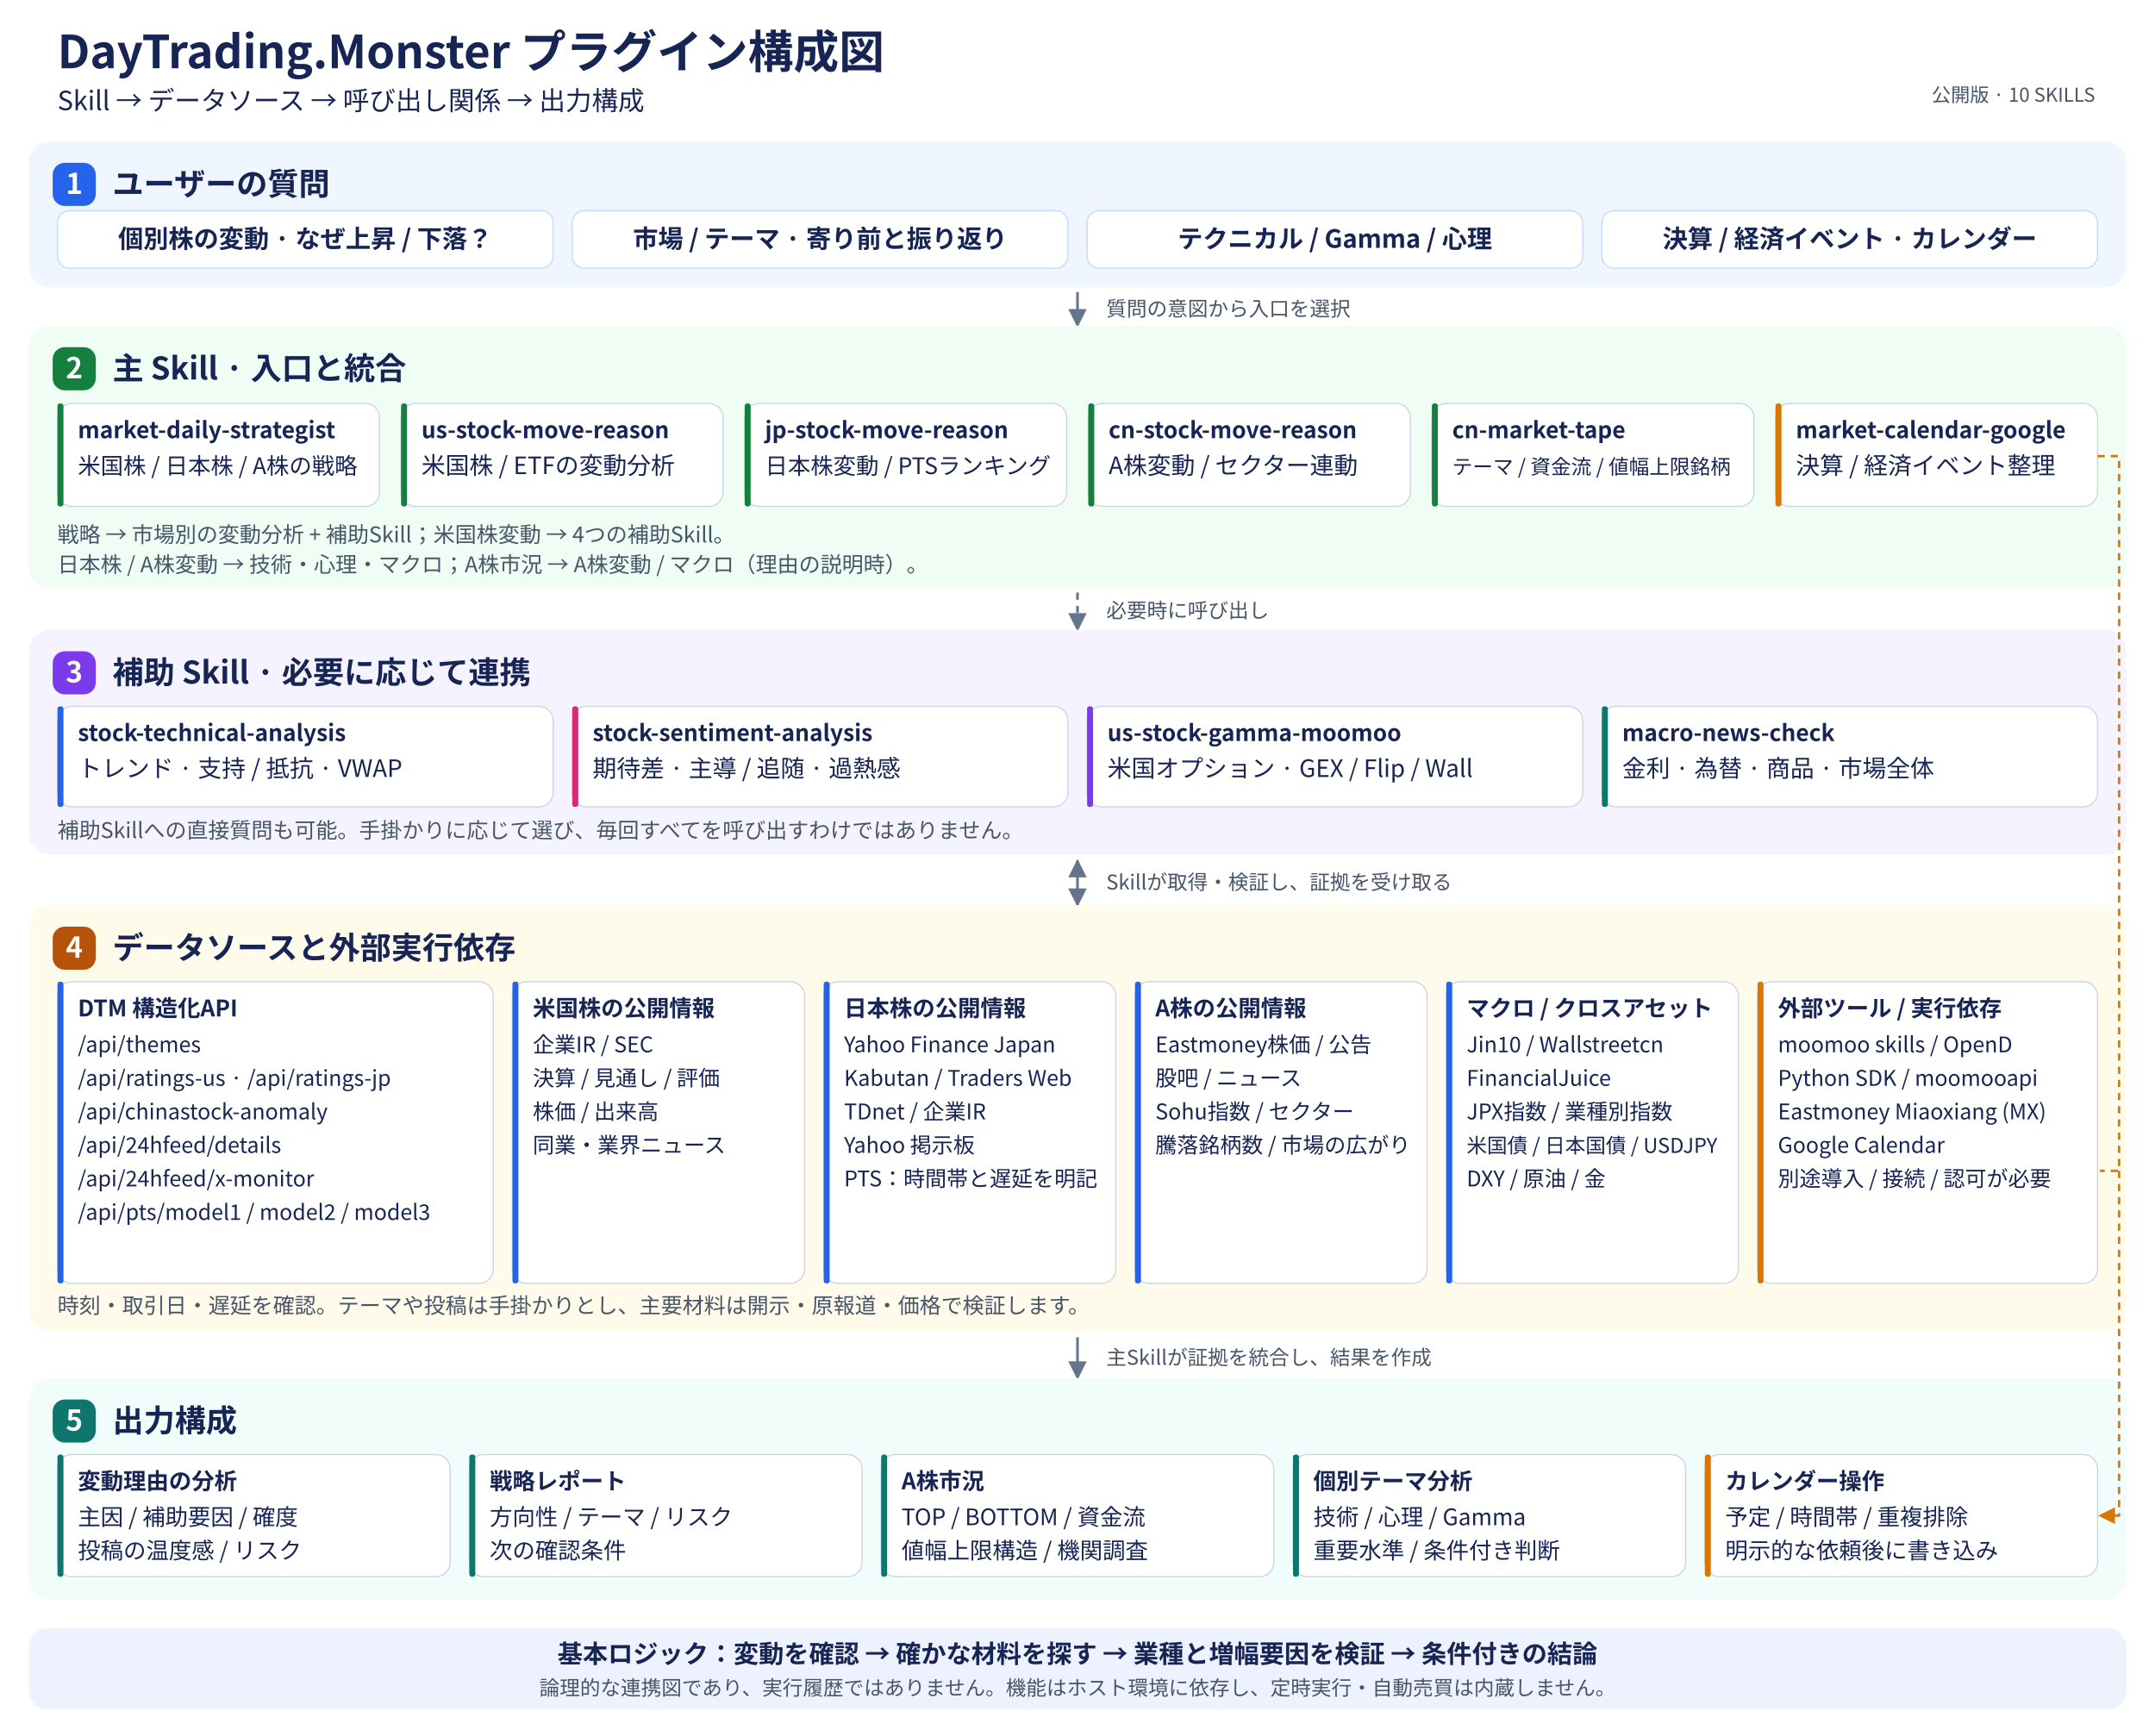
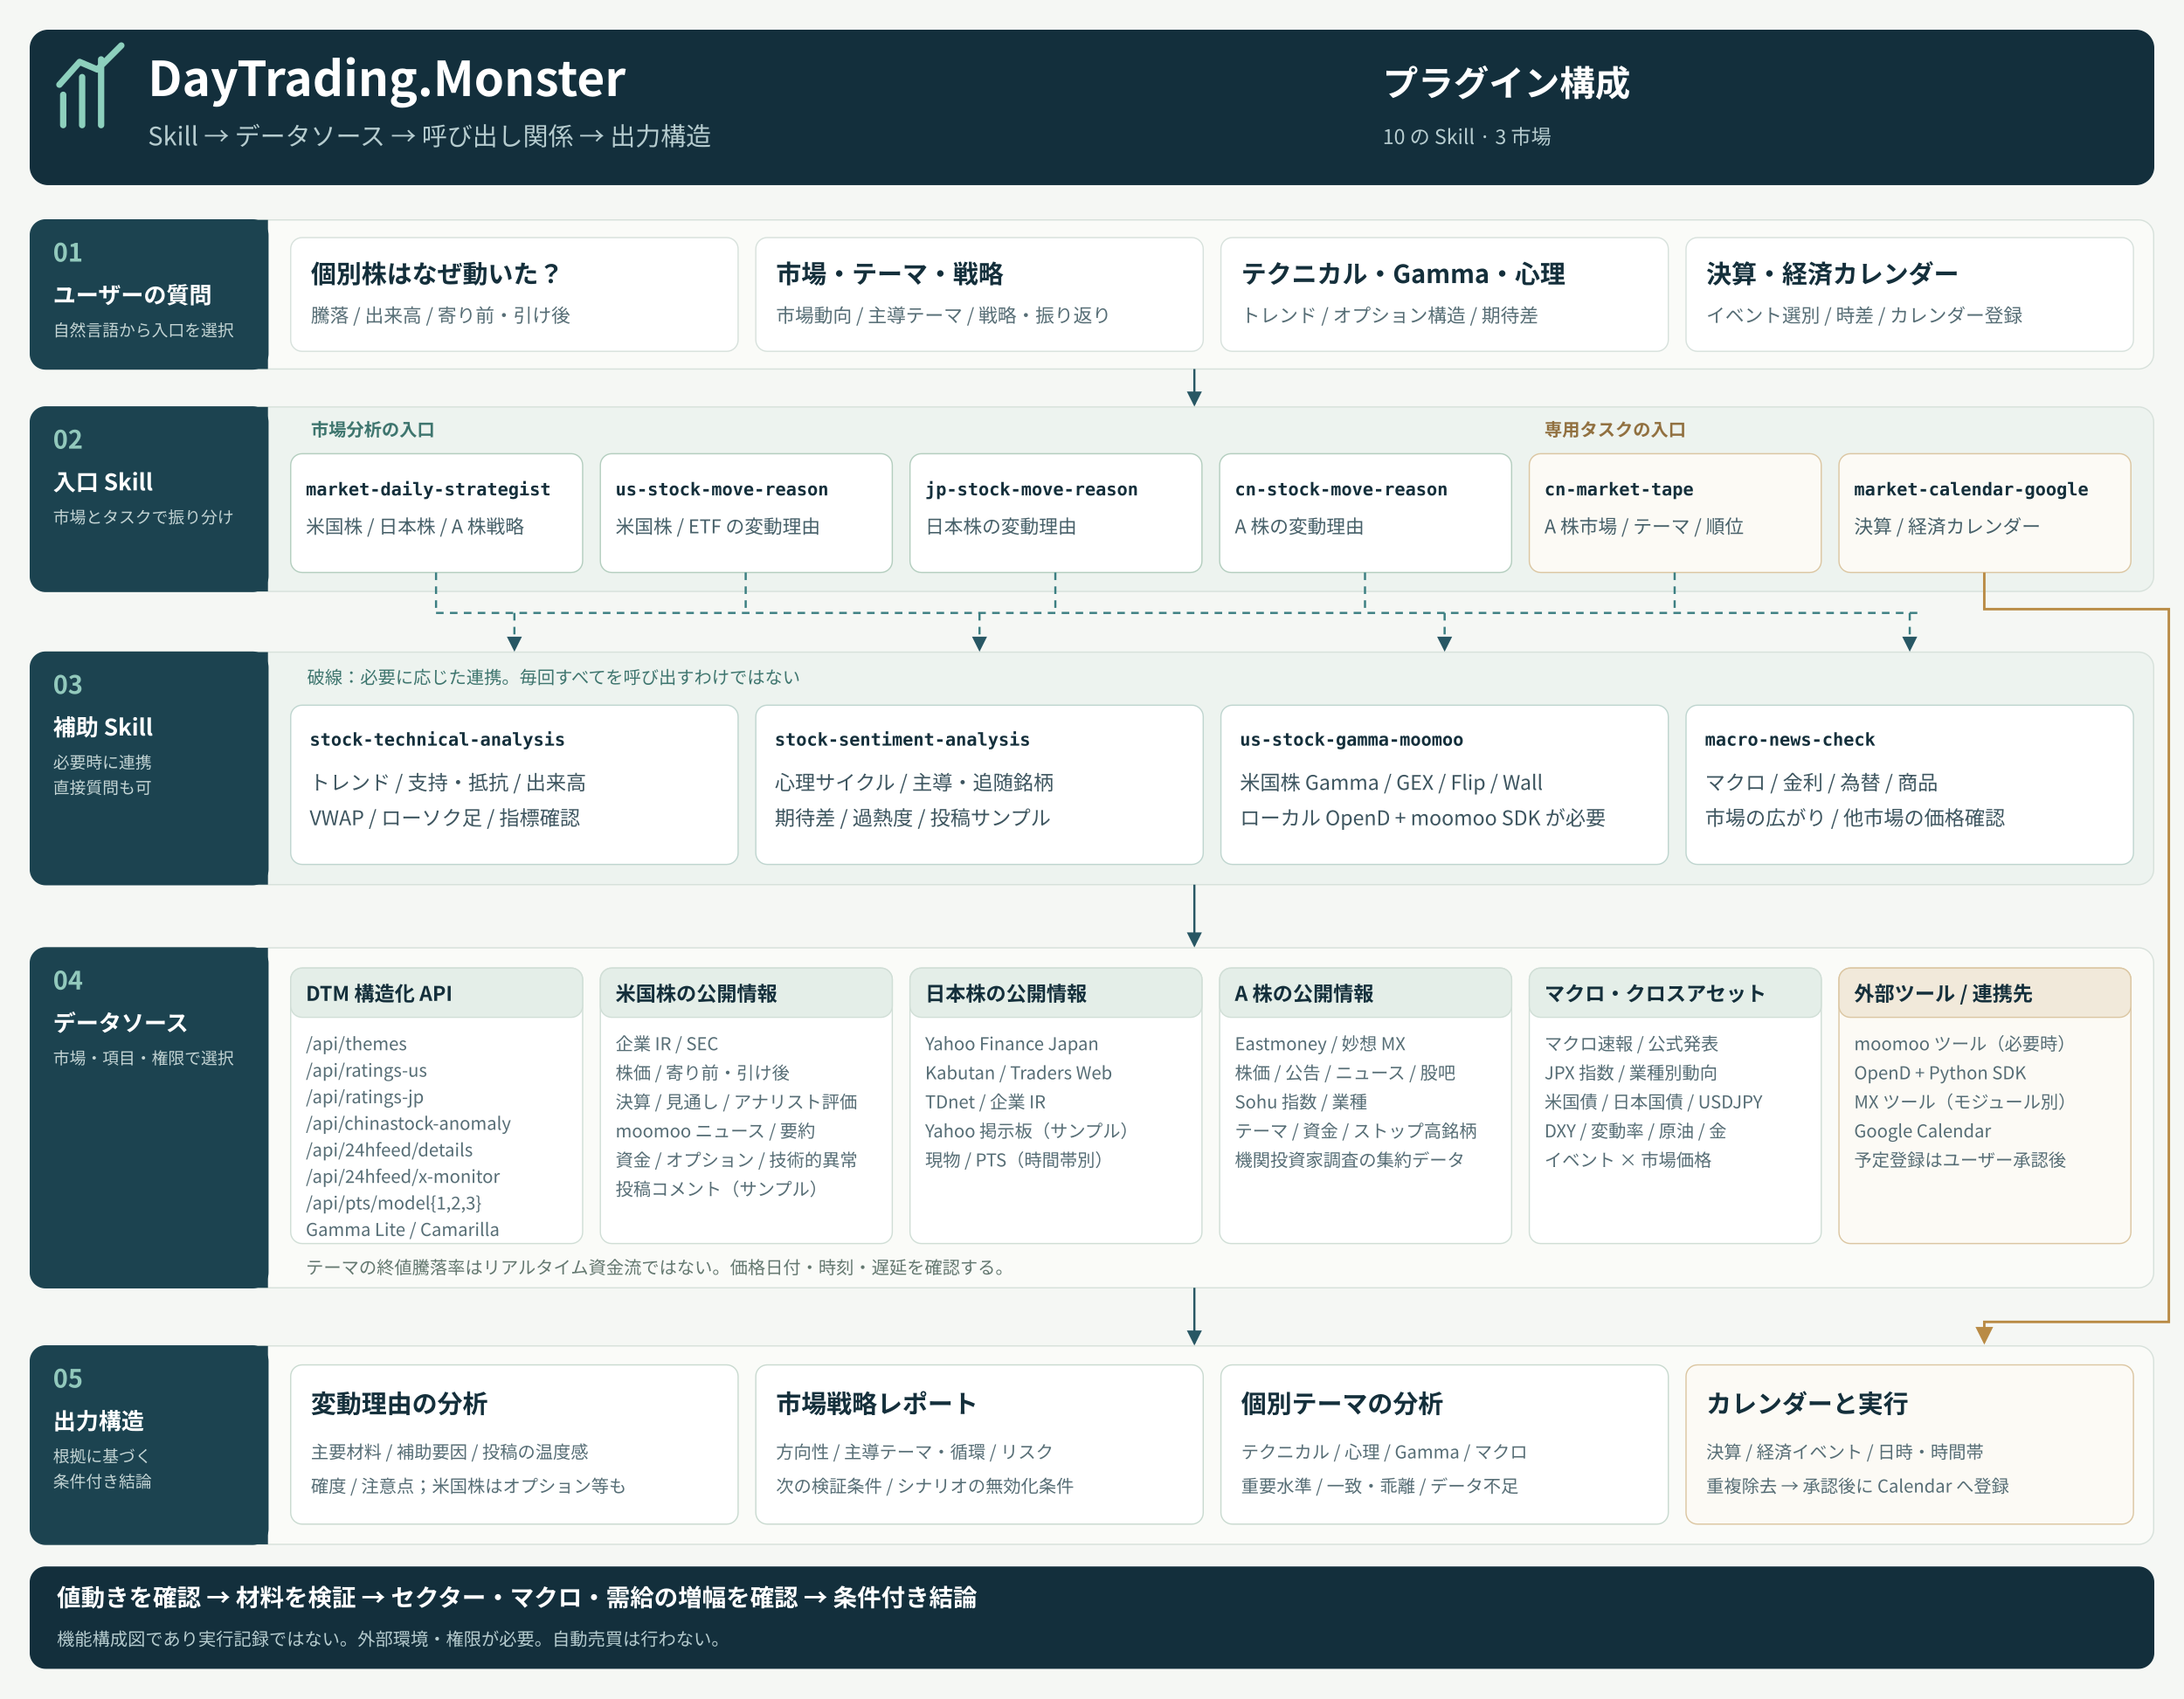
- <svg xmlns="http://www.w3.org/2000/svg" width="1800" height="1450" viewBox="0 0 1800 1450" role="img" aria-labelledby="title desc" xml:lang="ja">
+ <svg xmlns="http://www.w3.org/2000/svg" width="1728" height="1344" viewBox="0 0 1728 1344" role="img" aria-labelledby="title desc" xml:lang="ja">
  <defs>
-     <marker id="arrow" viewBox="0 0 10 10" refX="9" refY="5" markerWidth="7" markerHeight="7" orient="auto-start-reverse">
-       <path d="M0 0L10 5L0 10Z" fill="#64748b" />
+     <style>
+ text{font-family:"Noto Sans CJK JP","Noto Sans",Arial,sans-serif;fill:#142f3b} .muted{fill:#566d75;font-size:16px} .small{font-size:14px;fill:#566d75} .code{font-family:"DejaVu Sans Mono",monospace;font-size:14px;font-weight:600} .body{font-size:16px;fill:#3d555f} .card{fill:#fff;stroke:#cfdbd9;stroke-width:1.3} .h{font-size:20px;font-weight:700} .edge{fill:none;stroke:#285764;stroke-width:1.7;marker-end:url(#arrow)} .optional{fill:none;stroke:#3c7f82;stroke-width:1.7;stroke-dasharray:6 5} .gold{fill:none;stroke:#b98b45;stroke-width:2;marker-end:url(#gold-arrow)}
+ </style>
+     <marker id="arrow" markerWidth="7" markerHeight="7" refX="6" refY="3.5" orient="auto">
+       <path d="M0 0L7 3.5L0 7Z" fill="#285764" />
    </marker>
-     <marker id="write" viewBox="0 0 10 10" refX="9" refY="5" markerWidth="7" markerHeight="7" orient="auto">
-       <path d="M0 0L10 5L0 10Z" fill="#d97706" />
+     <marker id="gold-arrow" markerWidth="7" markerHeight="7" refX="6" refY="3.5" orient="auto">
+       <path d="M0 0L7 3.5L0 7Z" fill="#b98b45" />
    </marker>
  </defs>
-   <style>text{font-family:"Noto Sans CJK JP",sans-serif;fill:#172554}.h{font-size:26px;font-weight:700}.id{font-size:19px;font-weight:700}.body{font-size:20px}.small{font-size:18px;fill:#475569}.line{fill:none;stroke:#64748b;stroke-width:2.2;marker-end:url(#arrow)}.card{fill:white;stroke:#cbd5e1;stroke-width:1.2}</style>
-   <rect width="1800" height="1450" fill="#ffffff" />
-   <text x="48" y="57" class="h" style="font-size:38px">DayTrading.Monster プラグイン構成図</text>
-   <text x="48" y="92" class="body" style="font-size:22px">Skill → データソース → 呼び出し関係 → 出力構成</text>
-   <text x="1750" y="85" class="small" style="font-size:16px" text-anchor="end">公開版 · 10 SKILLS</text>
-   <rect x="24" y="118" width="1752" height="122" rx="18" fill="#eff6ff" />
-   <rect x="44" y="136" width="36" height="36" rx="10" fill="#2563eb" />
-   <text x="62" y="162" class="h" style="font-size:24px;fill:#fff" text-anchor="middle">1</text>
-   <text x="94" y="163" class="h">ユーザーの質問</text>
-   <rect x="48" y="176" width="414" height="48" rx="10" fill="#fff" stroke="#bfdbfe" />
-   <text x="255" y="207" class="id" style="font-size:21px" text-anchor="middle">個別株の変動 · なぜ上昇 / 下落？</text>
-   <rect x="478" y="176" width="414" height="48" rx="10" fill="#fff" stroke="#bfdbfe" />
-   <text x="685" y="207" class="id" style="font-size:21px" text-anchor="middle">市場 / テーマ · 寄り前と振り返り</text>
-   <rect x="908" y="176" width="414" height="48" rx="10" fill="#fff" stroke="#bfdbfe" />
-   <text x="1115" y="207" class="id" style="font-size:21px" text-anchor="middle">テクニカル / Gamma / 心理</text>
-   <rect x="1338" y="176" width="414" height="48" rx="10" fill="#fff" stroke="#bfdbfe" />
-   <text x="1545" y="207" class="id" style="font-size:21px" text-anchor="middle">決算 / 経済イベント · カレンダー</text>
-   <path d="M900 244V272" class="line" />
-   <text x="924" y="264" class="small" style="font-size:17px">質問の意図から入口を選択</text>
-   <rect x="24" y="272" width="1752" height="219" rx="18" fill="#f0fdf4" />
-   <rect x="44" y="290" width="36" height="36" rx="10" fill="#15803d" />
-   <text x="62" y="316" class="h" style="font-size:24px;fill:#fff" text-anchor="middle">2</text>
-   <text x="94" y="317" class="h">主 Skill · 入口と統合</text>
-   <rect x="48" y="337" width="269" height="86" rx="12" fill="#fff" stroke="#cbd5e1" />
-   <rect x="48" y="337" width="5" height="86" rx="2" fill="#15803d" />
-   <text x="65" y="366" class="id">market-daily-strategist</text>
-   <text x="65" y="396" class="body" style="font-size:19px">米国株 / 日本株 / A株の戦略</text>
-   <rect x="335" y="337" width="269" height="86" rx="12" fill="#fff" stroke="#cbd5e1" />
-   <rect x="335" y="337" width="5" height="86" rx="2" fill="#15803d" />
-   <text x="352" y="366" class="id">us-stock-move-reason</text>
-   <text x="352" y="396" class="body" style="font-size:20px">米国株 / ETFの変動分析</text>
-   <rect x="622" y="337" width="269" height="86" rx="12" fill="#fff" stroke="#cbd5e1" />
-   <rect x="622" y="337" width="5" height="86" rx="2" fill="#15803d" />
-   <text x="639" y="366" class="id">jp-stock-move-reason</text>
-   <text x="639" y="396" class="body" style="font-size:19px">日本株変動 / PTSランキング</text>
-   <rect x="909" y="337" width="269" height="86" rx="12" fill="#fff" stroke="#cbd5e1" />
-   <rect x="909" y="337" width="5" height="86" rx="2" fill="#15803d" />
-   <text x="926" y="366" class="id">cn-stock-move-reason</text>
-   <text x="926" y="396" class="body" style="font-size:20px">A株変動 / セクター連動</text>
-   <rect x="1196" y="337" width="269" height="86" rx="12" fill="#fff" stroke="#cbd5e1" />
-   <rect x="1196" y="337" width="5" height="86" rx="2" fill="#15803d" />
-   <text x="1213" y="366" class="id">cn-market-tape</text>
-   <text x="1213" y="396" class="body" style="font-size:17px">テーマ / 資金流 / 値幅上限銘柄</text>
-   <rect x="1483" y="337" width="269" height="86" rx="12" fill="#fff" stroke="#cbd5e1" />
-   <rect x="1483" y="337" width="5" height="86" rx="2" fill="#d97706" />
-   <text x="1500" y="366" class="id">market-calendar-google</text>
-   <text x="1500" y="396" class="body" style="font-size:20px">決算 / 経済イベント整理</text>
-   <text x="48" y="453" class="small">戦略 → 市場別の変動分析 + 補助Skill；米国株変動 → 4つの補助Skill。</text>
-   <text x="48" y="478" class="small">日本株 / A株変動 → 技術・心理・マクロ；A株市況 → A株変動 / マクロ（理由の説明時）。</text>
-   <path d="M900 495V526" class="line" stroke-dasharray="6 5" />
-   <text x="924" y="516" class="small" style="font-size:17px">必要時に呼び出し</text>
-   <rect x="24" y="526" width="1752" height="188" rx="18" fill="#f5f3ff" />
-   <rect x="44" y="544" width="36" height="36" rx="10" fill="#7c3aed" />
-   <text x="62" y="570" class="h" style="font-size:24px;fill:#fff" text-anchor="middle">3</text>
-   <text x="94" y="571" class="h">補助 Skill · 必要に応じて連携</text>
-   <rect x="48" y="590" width="414" height="84" rx="12" fill="#fff" stroke="#cbd5e1" />
-   <rect x="48" y="590" width="5" height="84" rx="2" fill="#2563eb" />
-   <text x="65" y="619" class="id">stock-technical-analysis</text>
-   <text x="65" y="649" class="body" style="font-size:20px">トレンド · 支持 / 抵抗 · VWAP</text>
-   <rect x="478" y="590" width="414" height="84" rx="12" fill="#fff" stroke="#cbd5e1" />
-   <rect x="478" y="590" width="5" height="84" rx="2" fill="#db2777" />
-   <text x="495" y="619" class="id">stock-sentiment-analysis</text>
-   <text x="495" y="649" class="body" style="font-size:20px">期待差 · 主導 / 追随 · 過熱感</text>
-   <rect x="908" y="590" width="414" height="84" rx="12" fill="#fff" stroke="#cbd5e1" />
-   <rect x="908" y="590" width="5" height="84" rx="2" fill="#7c3aed" />
-   <text x="925" y="619" class="id">us-stock-gamma-moomoo</text>
-   <text x="925" y="649" class="body" style="font-size:20px">米国オプション · GEX / Flip / Wall</text>
-   <rect x="1338" y="590" width="414" height="84" rx="12" fill="#fff" stroke="#cbd5e1" />
-   <rect x="1338" y="590" width="5" height="84" rx="2" fill="#0f766e" />
-   <text x="1355" y="619" class="id">macro-news-check</text>
-   <text x="1355" y="649" class="body" style="font-size:20px">金利 · 為替 · 商品 · 市場全体</text>
-   <text x="48" y="700" class="small">補助Skillへの直接質問も可能。手掛かりに応じて選び、毎回すべてを呼び出すわけではありません。</text>
-   <path d="M900 719V756" class="line" marker-start="url(#arrow)" />
-   <text x="924" y="743" class="small" style="font-size:17px">Skillが取得・検証し、証拠を受け取る</text>
-   <rect x="24" y="756" width="1752" height="356" rx="18" fill="#fffbeb" />
-   <rect x="44" y="774" width="36" height="36" rx="10" fill="#b45309" />
-   <text x="62" y="800" class="h" style="font-size:24px;fill:#fff" text-anchor="middle">4</text>
-   <text x="94" y="801" class="h">データソースと外部実行依存</text>
-   <rect x="48" y="820" width="364" height="252" rx="12" fill="#fff" stroke="#cbd5e1" />
-   <rect x="48" y="820" width="5" height="252" rx="2" fill="#2563eb" />
-   <text x="65" y="849" class="id">DTM 構造化API</text>
-   <text x="65" y="879" class="body" style="font-size:18px">/api/themes</text>
-   <text x="65" y="907" class="body" style="font-size:18px">/api/ratings-us · /api/ratings-jp</text>
-   <text x="65" y="935" class="body" style="font-size:18px">/api/chinastock-anomaly</text>
-   <text x="65" y="963" class="body" style="font-size:18px">/api/24hfeed/details</text>
-   <text x="65" y="991" class="body" style="font-size:18px">/api/24hfeed/x-monitor</text>
-   <text x="65" y="1019" class="body" style="font-size:18px">/api/pts/model1 / model2 / model3</text>
-   <rect x="428" y="820" width="244" height="252" rx="12" fill="#fff" stroke="#cbd5e1" />
-   <rect x="428" y="820" width="5" height="252" rx="2" fill="#2563eb" />
-   <text x="445" y="849" class="id">米国株の公開情報</text>
-   <text x="445" y="879" class="body" style="font-size:18px">企業IR / SEC</text>
-   <text x="445" y="907" class="body" style="font-size:18px">決算 / 見通し / 評価</text>
-   <text x="445" y="935" class="body" style="font-size:18px">株価 / 出来高</text>
-   <text x="445" y="963" class="body" style="font-size:18px">同業・業界ニュース</text>
-   <rect x="688" y="820" width="244" height="252" rx="12" fill="#fff" stroke="#cbd5e1" />
-   <rect x="688" y="820" width="5" height="252" rx="2" fill="#2563eb" />
-   <text x="705" y="849" class="id">日本株の公開情報</text>
-   <text x="705" y="879" class="body" style="font-size:18px">Yahoo Finance Japan</text>
-   <text x="705" y="907" class="body" style="font-size:18px">Kabutan / Traders Web</text>
-   <text x="705" y="935" class="body" style="font-size:18px">TDnet / 企業IR</text>
-   <text x="705" y="963" class="body" style="font-size:18px">Yahoo 掲示板</text>
-   <text x="705" y="991" class="body" style="font-size:18px">PTS：時間帯と遅延を明記</text>
-   <rect x="948" y="820" width="244" height="252" rx="12" fill="#fff" stroke="#cbd5e1" />
-   <rect x="948" y="820" width="5" height="252" rx="2" fill="#2563eb" />
-   <text x="965" y="849" class="id">A株の公開情報</text>
-   <text x="965" y="879" class="body" style="font-size:18px">Eastmoney株価 / 公告</text>
-   <text x="965" y="907" class="body" style="font-size:18px">股吧 / ニュース</text>
-   <text x="965" y="935" class="body" style="font-size:18px">Sohu指数 / セクター</text>
-   <text x="965" y="963" class="body" style="font-size:18px">騰落銘柄数 / 市場の広がり</text>
-   <rect x="1208" y="820" width="244" height="252" rx="12" fill="#fff" stroke="#cbd5e1" />
-   <rect x="1208" y="820" width="5" height="252" rx="2" fill="#2563eb" />
-   <text x="1225" y="849" class="id">マクロ / クロスアセット</text>
-   <text x="1225" y="879" class="body" style="font-size:18px">Jin10 / Wallstreetcn</text>
-   <text x="1225" y="907" class="body" style="font-size:18px">FinancialJuice</text>
-   <text x="1225" y="935" class="body" style="font-size:18px">JPX指数 / 業種別指数</text>
-   <text x="1225" y="963" class="body" style="font-size:17px">米国債 / 日本国債 / USDJPY</text>
-   <text x="1225" y="991" class="body" style="font-size:18px">DXY / 原油 / 金</text>
-   <rect x="1468" y="820" width="284" height="252" rx="12" fill="#fff" stroke="#cbd5e1" />
-   <rect x="1468" y="820" width="5" height="252" rx="2" fill="#d97706" />
-   <text x="1485" y="849" class="id">外部ツール / 実行依存</text>
-   <text x="1485" y="879" class="body" style="font-size:18px">moomoo skills / OpenD</text>
-   <text x="1485" y="907" class="body" style="font-size:18px">Python SDK / moomooapi</text>
-   <text x="1485" y="935" class="body" style="font-size:18px">Eastmoney Miaoxiang (MX)</text>
-   <text x="1485" y="963" class="body" style="font-size:18px">Google Calendar</text>
-   <text x="1485" y="991" class="body" style="font-size:18px">別途導入 / 接続 / 認可が必要</text>
-   <text x="48" y="1097" class="small">時刻・取引日・遅延を確認。テーマや投稿は手掛かりとし、主要材料は開示・原報道・価格で検証します。</text>
-   <path d="M900 1117V1151" class="line" />
-   <text x="924" y="1140" class="small" style="font-size:17px">主Skillが証拠を統合し、結果を作成</text>
-   <rect x="24" y="1151" width="1752" height="185" rx="18" fill="#f0fdfa" />
-   <rect x="44" y="1169" width="36" height="36" rx="10" fill="#0f766e" />
-   <text x="62" y="1195" class="h" style="font-size:24px;fill:#fff" text-anchor="middle">5</text>
-   <text x="94" y="1196" class="h">出力構成</text>
-   <rect x="48" y="1215" width="328" height="102" rx="12" fill="#fff" stroke="#cbd5e1" />
-   <rect x="48" y="1215" width="5" height="102" rx="2" fill="#0f766e" />
-   <text x="65" y="1244" class="id">変動理由の分析</text>
-   <text x="65" y="1274" class="body" style="font-size:19px">主因 / 補助要因 / 確度</text>
-   <text x="65" y="1302" class="body" style="font-size:19px">投稿の温度感 / リスク</text>
-   <rect x="392" y="1215" width="328" height="102" rx="12" fill="#fff" stroke="#cbd5e1" />
-   <rect x="392" y="1215" width="5" height="102" rx="2" fill="#0f766e" />
-   <text x="409" y="1244" class="id">戦略レポート</text>
-   <text x="409" y="1274" class="body" style="font-size:19px">方向性 / テーマ / リスク</text>
-   <text x="409" y="1302" class="body" style="font-size:19px">次の確認条件</text>
-   <rect x="736" y="1215" width="328" height="102" rx="12" fill="#fff" stroke="#cbd5e1" />
-   <rect x="736" y="1215" width="5" height="102" rx="2" fill="#0f766e" />
-   <text x="753" y="1244" class="id">A株市況</text>
-   <text x="753" y="1274" class="body" style="font-size:19px">TOP / BOTTOM / 資金流</text>
-   <text x="753" y="1302" class="body" style="font-size:19px">値幅上限構造 / 機関調査</text>
-   <rect x="1080" y="1215" width="328" height="102" rx="12" fill="#fff" stroke="#cbd5e1" />
-   <rect x="1080" y="1215" width="5" height="102" rx="2" fill="#0f766e" />
-   <text x="1097" y="1244" class="id">個別テーマ分析</text>
-   <text x="1097" y="1274" class="body" style="font-size:19px">技術 / 心理 / Gamma</text>
-   <text x="1097" y="1302" class="body" style="font-size:19px">重要水準 / 条件付き判断</text>
-   <rect x="1424" y="1215" width="328" height="102" rx="12" fill="#fff" stroke="#cbd5e1" />
-   <rect x="1424" y="1215" width="5" height="102" rx="2" fill="#d97706" />
-   <text x="1441" y="1244" class="id">カレンダー操作</text>
-   <text x="1441" y="1274" class="body" style="font-size:19px">予定 / 時間帯 / 重複排除</text>
-   <text x="1441" y="1302" class="body" style="font-size:19px">明示的な依頼後に書き込み</text>
-   <path d="M1752 381H1770V978H1754M1770 978V1266H1754" fill="none" stroke="#d97706" stroke-width="2" stroke-dasharray="6 5" marker-end="url(#write)" />
-   <rect x="24" y="1360" width="1752" height="68" rx="16" fill="#eef2ff" />
-   <text x="900" y="1389" class="id" style="font-size:21px" text-anchor="middle">基本ロジック：変動を確認 → 確かな材料を探す → 業種と増幅要因を検証 → 条件付きの結論</text>
-   <text x="900" y="1416" class="small" style="font-size:17px" text-anchor="middle">論理的な連携図であり、実行履歴ではありません。機能はホスト環境に依存し、定時実行・自動売買は内蔵しません。</text>
+   <rect x="0" y="0" width="1728" height="1344" rx="0" fill="#f5f7f4" stroke="#f5f7f4" />
+   <rect x="24" y="24" width="1680" height="122" rx="14" fill="#132f3c" stroke="#132f3c" />
+   <path d="M50 99V75M65 99V61M80 99V47M47 67L63 49L77 55L96 36" fill="none" stroke="#8dd0bd" stroke-width="5" stroke-linecap="round" stroke-linejoin="round" />
+   <text x="117" y="76" font-size="38" style="fill:#ffffff" font-weight="700">DayTrading.Monster</text>
+   <text x="117" y="115" font-size="20" style="fill:#b6cccf">Skill → データソース → 呼び出し関係 → 出力構造</text>
+   <text x="1094" y="76" font-size="28" style="fill:#ffffff" font-weight="700">プラグイン構成</text>
+   <text x="1094" y="114" font-size="16" style="fill:#b6cccf">10 の Skill · 3 市場</text>
+   <rect x="24" y="174" width="1680" height="118" rx="12" fill="#fafbf8" stroke="#d7e1db" />
+   <rect x="24" y="174" width="188" height="118" rx="12" fill="#1c4350" stroke="#1c4350" />
+   <rect x="198" y="174" width="14" height="118" fill="#1c4350" />
+   <text x="42" y="207" font-size="20" style="fill:#92c9bc" font-weight="700">01</text>
+   <text x="42" y="240" font-size="18" style="fill:#ffffff" font-weight="700">ユーザーの質問</text>
+   <text x="42" y="266" font-size="13" style="fill:#c3d4d4">自然言語から入口を選択</text>
+   <rect x="24" y="322" width="1680" height="146" rx="12" fill="#edf3ef" stroke="#d7e1db" />
+   <rect x="24" y="322" width="188" height="146" rx="12" fill="#1c4350" stroke="#1c4350" />
+   <rect x="198" y="322" width="14" height="146" fill="#1c4350" />
+   <text x="42" y="355" font-size="20" style="fill:#92c9bc" font-weight="700">02</text>
+   <text x="42" y="388" font-size="18" style="fill:#ffffff" font-weight="700">入口 Skill</text>
+   <text x="42" y="414" font-size="13" style="fill:#c3d4d4">市場とタスクで振り分け</text>
+   <rect x="24" y="516" width="1680" height="184" rx="12" fill="#edf3ef" stroke="#d7e1db" />
+   <rect x="24" y="516" width="188" height="184" rx="12" fill="#1c4350" stroke="#1c4350" />
+   <rect x="198" y="516" width="14" height="184" fill="#1c4350" />
+   <text x="42" y="549" font-size="20" style="fill:#92c9bc" font-weight="700">03</text>
+   <text x="42" y="582" font-size="18" style="fill:#ffffff" font-weight="700">補助 Skill</text>
+   <text x="42" y="608" font-size="13" style="fill:#c3d4d4">必要時に連携</text>
+   <text x="42" y="628" font-size="13" style="fill:#c3d4d4">直接質問も可</text>
+   <rect x="24" y="750" width="1680" height="269" rx="12" fill="#fafbf8" stroke="#d7e1db" />
+   <rect x="24" y="750" width="188" height="269" rx="12" fill="#1c4350" stroke="#1c4350" />
+   <rect x="198" y="750" width="14" height="269" fill="#1c4350" />
+   <text x="42" y="783" font-size="20" style="fill:#92c9bc" font-weight="700">04</text>
+   <text x="42" y="816" font-size="18" style="fill:#ffffff" font-weight="700">データソース</text>
+   <text x="42" y="842" font-size="13" style="fill:#c3d4d4">市場・項目・権限で選択</text>
+   <rect x="24" y="1065" width="1680" height="157" rx="12" fill="#fafbf8" stroke="#d7e1db" />
+   <rect x="24" y="1065" width="188" height="157" rx="12" fill="#1c4350" stroke="#1c4350" />
+   <rect x="198" y="1065" width="14" height="157" fill="#1c4350" />
+   <text x="42" y="1098" font-size="20" style="fill:#92c9bc" font-weight="700">05</text>
+   <text x="42" y="1131" font-size="18" style="fill:#ffffff" font-weight="700">出力構造</text>
+   <text x="42" y="1157" font-size="13" style="fill:#c3d4d4">根拠に基づく</text>
+   <text x="42" y="1177" font-size="13" style="fill:#c3d4d4">条件付き結論</text>
+   <rect x="230" y="188" width="354" height="90" rx="9" fill="#ffffff" stroke="#d7e1dc" />
+   <text x="246" y="224" class="h">個別株はなぜ動いた？</text>
+   <text x="246" y="255" font-size="15" style="fill:#566d75">騰落 / 出来高 / 寄り前・引け後</text>
+   <rect x="598" y="188" width="354" height="90" rx="9" fill="#ffffff" stroke="#d7e1dc" />
+   <text x="614" y="224" class="h">市場・テーマ・戦略</text>
+   <text x="614" y="255" font-size="15" style="fill:#566d75">市場動向 / 主導テーマ / 戦略・振り返り</text>
+   <rect x="966" y="188" width="354" height="90" rx="9" fill="#ffffff" stroke="#d7e1dc" />
+   <text x="982" y="224" class="h">テクニカル・Gamma・心理</text>
+   <text x="982" y="255" font-size="15" style="fill:#566d75">トレンド / オプション構造 / 期待差</text>
+   <rect x="1334" y="188" width="354" height="90" rx="9" fill="#ffffff" stroke="#d7e1dc" />
+   <text x="1350" y="224" class="h">決算・経済カレンダー</text>
+   <text x="1350" y="255" font-size="15" style="fill:#566d75">イベント選別 / 時差 / カレンダー登録</text>
+   <path class="edge" d="M945 292V320" />
+   <text x="246" y="345" font-size="14" style="fill:#3e756e" font-weight="700">市場分析の入口</text>
+   <text x="1222" y="345" font-size="14" style="fill:#917040" font-weight="700">専用タスクの入口</text>
+   <rect x="230" y="359" width="231" height="94" rx="9" fill="#ffffff" stroke="#b4cebf" />
+   <text x="242" y="392" class="code">market-daily-strategist</text>
+   <text x="242" y="422" font-size="15" style="fill:#476069">米国株 / 日本株 / A 株戦略</text>
+   <rect x="475" y="359" width="231" height="94" rx="9" fill="#ffffff" stroke="#b4cebf" />
+   <text x="487" y="392" class="code">us-stock-move-reason</text>
+   <text x="487" y="422" font-size="15" style="fill:#476069">米国株 / ETF の変動理由</text>
+   <rect x="720" y="359" width="231" height="94" rx="9" fill="#ffffff" stroke="#b4cebf" />
+   <text x="732" y="392" class="code">jp-stock-move-reason</text>
+   <text x="732" y="422" font-size="15" style="fill:#476069">日本株の変動理由</text>
+   <rect x="965" y="359" width="231" height="94" rx="9" fill="#ffffff" stroke="#b4cebf" />
+   <text x="977" y="392" class="code">cn-stock-move-reason</text>
+   <text x="977" y="422" font-size="15" style="fill:#476069">A 株の変動理由</text>
+   <rect x="1210" y="359" width="231" height="94" rx="9" fill="#fcfaf5" stroke="#dbc6a2" />
+   <text x="1222" y="392" class="code">cn-market-tape</text>
+   <text x="1222" y="422" font-size="15" style="fill:#476069">A 株市場 / テーマ / 順位</text>
+   <rect x="1455" y="359" width="231" height="94" rx="9" fill="#fcfaf5" stroke="#dbc6a2" />
+   <text x="1467" y="392" class="code">market-calendar-google</text>
+   <text x="1467" y="422" font-size="15" style="fill:#476069">決算 / 経済カレンダー</text>
+   <path class="optional" d="M345 453V485" />
+   <path class="optional" d="M590 453V485" />
+   <path class="optional" d="M835 453V485" />
+   <path class="optional" d="M1080 453V485" />
+   <path class="optional" d="M1325 453V485" />
+   <path class="optional" d="M345 485H1518" />
+   <path class="optional" d="M407 485V514" marker-end="url(#arrow)" />
+   <path class="optional" d="M775 485V514" marker-end="url(#arrow)" />
+   <path class="optional" d="M1143 485V514" marker-end="url(#arrow)" />
+   <path class="optional" d="M1511 485V514" marker-end="url(#arrow)" />
+   <text x="243" y="541" font-size="14" style="fill:#3e756e">破線：必要に応じた連携。毎回すべてを呼び出すわけではない</text>
+   <rect x="230" y="558" width="354" height="126" rx="9" fill="#ffffff" stroke="#bfd5cf" />
+   <text x="245" y="590" class="code">stock-technical-analysis</text>
+   <text class="body">
+     <tspan x="245" y="625">トレンド / 支持・抵抗 / 出来高</tspan>
+     <tspan x="245" y="653">VWAP / ローソク足 / 指標確認</tspan>
+   </text>
+   <rect x="598" y="558" width="354" height="126" rx="9" fill="#ffffff" stroke="#bfd5cf" />
+   <text x="613" y="590" class="code">stock-sentiment-analysis</text>
+   <text class="body">
+     <tspan x="613" y="625">心理サイクル / 主導・追随銘柄</tspan>
+     <tspan x="613" y="653">期待差 / 過熱度 / 投稿サンプル</tspan>
+   </text>
+   <rect x="966" y="558" width="354" height="126" rx="9" fill="#ffffff" stroke="#bfd5cf" />
+   <text x="981" y="590" class="code">us-stock-gamma-moomoo</text>
+   <text class="body">
+     <tspan x="981" y="625">米国株 Gamma / GEX / Flip / Wall</tspan>
+     <tspan x="981" y="653">ローカル OpenD + moomoo SDK が必要</tspan>
+   </text>
+   <rect x="1334" y="558" width="354" height="126" rx="9" fill="#ffffff" stroke="#bfd5cf" />
+   <text x="1349" y="590" class="code">macro-news-check</text>
+   <text class="body">
+     <tspan x="1349" y="625">マクロ / 金利 / 為替 / 商品</tspan>
+     <tspan x="1349" y="653">市場の広がり / 他市場の価格確認</tspan>
+   </text>
+   <path class="gold" d="M1570 453V482H1716V1046H1570V1062" />
+   <path class="edge" d="M945 700V748" />
+   <rect x="230" y="766" width="231" height="218" rx="9" fill="#ffffff" stroke="#d0ded6" />
+   <rect x="230" y="766" width="231" height="39" rx="9" fill="#e4eee8" stroke="#d0ded6" />
+   <text x="242" y="792" font-size="16" font-weight="700">DTM 構造化 API</text>
+   <text class="small">
+     <tspan x="242" y="831">/api/themes</tspan>
+     <tspan x="242" y="852">/api/ratings-us</tspan>
+     <tspan x="242" y="873">/api/ratings-jp</tspan>
+     <tspan x="242" y="894">/api/chinastock-anomaly</tspan>
+     <tspan x="242" y="915">/api/24hfeed/details</tspan>
+     <tspan x="242" y="936">/api/24hfeed/x-monitor</tspan>
+     <tspan x="242" y="957">/api/pts/model{1,2,3}</tspan>
+     <tspan x="242" y="978">Gamma Lite / Camarilla</tspan>
+   </text>
+   <rect x="475" y="766" width="231" height="218" rx="9" fill="#ffffff" stroke="#d0ded6" />
+   <rect x="475" y="766" width="231" height="39" rx="9" fill="#e4eee8" stroke="#d0ded6" />
+   <text x="487" y="792" font-size="16" font-weight="700">米国株の公開情報</text>
+   <text class="small">
+     <tspan x="487" y="831">企業 IR / SEC</tspan>
+     <tspan x="487" y="854">株価 / 寄り前・引け後</tspan>
+     <tspan x="487" y="877">決算 / 見通し / アナリスト評価</tspan>
+     <tspan x="487" y="900">moomoo ニュース / 要約</tspan>
+     <tspan x="487" y="923">資金 / オプション / 技術的異常</tspan>
+     <tspan x="487" y="946">投稿コメント（サンプル）</tspan>
+   </text>
+   <rect x="720" y="766" width="231" height="218" rx="9" fill="#ffffff" stroke="#d0ded6" />
+   <rect x="720" y="766" width="231" height="39" rx="9" fill="#e4eee8" stroke="#d0ded6" />
+   <text x="732" y="792" font-size="16" font-weight="700">日本株の公開情報</text>
+   <text class="small">
+     <tspan x="732" y="831">Yahoo Finance Japan</tspan>
+     <tspan x="732" y="854">Kabutan / Traders Web</tspan>
+     <tspan x="732" y="877">TDnet / 企業 IR</tspan>
+     <tspan x="732" y="900">Yahoo 掲示板（サンプル）</tspan>
+     <tspan x="732" y="923">現物 / PTS（時間帯別）</tspan>
+   </text>
+   <rect x="965" y="766" width="231" height="218" rx="9" fill="#ffffff" stroke="#d0ded6" />
+   <rect x="965" y="766" width="231" height="39" rx="9" fill="#e4eee8" stroke="#d0ded6" />
+   <text x="977" y="792" font-size="16" font-weight="700">A 株の公開情報</text>
+   <text class="small">
+     <tspan x="977" y="831">Eastmoney / 妙想 MX</tspan>
+     <tspan x="977" y="854">株価 / 公告 / ニュース / 股吧</tspan>
+     <tspan x="977" y="877">Sohu 指数 / 業種</tspan>
+     <tspan x="977" y="900">テーマ / 資金 / ストップ高銘柄</tspan>
+     <tspan x="977" y="923">機関投資家調査の集約データ</tspan>
+   </text>
+   <rect x="1210" y="766" width="231" height="218" rx="9" fill="#ffffff" stroke="#d0ded6" />
+   <rect x="1210" y="766" width="231" height="39" rx="9" fill="#e4eee8" stroke="#d0ded6" />
+   <text x="1222" y="792" font-size="16" font-weight="700">マクロ・クロスアセット</text>
+   <text class="small">
+     <tspan x="1222" y="831">マクロ速報 / 公式発表</tspan>
+     <tspan x="1222" y="854">JPX 指数 / 業種別動向</tspan>
+     <tspan x="1222" y="877">米国債 / 日本国債 / USDJPY</tspan>
+     <tspan x="1222" y="900">DXY / 変動率 / 原油 / 金</tspan>
+     <tspan x="1222" y="923">イベント × 市場価格</tspan>
+   </text>
+   <rect x="1455" y="766" width="231" height="218" rx="9" fill="#fcfaf5" stroke="#dbc6a2" />
+   <rect x="1455" y="766" width="231" height="39" rx="9" fill="#f1e9da" stroke="#dbc6a2" />
+   <text x="1467" y="792" font-size="16" font-weight="700">外部ツール / 連携先</text>
+   <text class="small">
+     <tspan x="1467" y="831">moomoo ツール（必要時）</tspan>
+     <tspan x="1467" y="854">OpenD + Python SDK</tspan>
+     <tspan x="1467" y="877">MX ツール（モジュール別）</tspan>
+     <tspan x="1467" y="900">Google Calendar</tspan>
+     <tspan x="1467" y="923">予定登録はユーザー承認後</tspan>
+   </text>
+   <text x="242" y="1008" font-size="14" style="fill:#63776f">テーマの終値騰落率はリアルタイム資金流ではない。価格日付・時刻・遅延を確認する。</text>
+   <path class="edge" d="M945 1019V1063" />
+   <rect x="230" y="1080" width="354" height="126" rx="9" fill="#ffffff" stroke="#c9dad0" />
+   <text x="246" y="1118" class="h">変動理由の分析</text>
+   <text class="small">
+     <tspan x="246" y="1154">主要材料 / 補助要因 / 投稿の温度感</tspan>
+     <tspan x="246" y="1181">確度 / 注意点；米国株はオプション等も</tspan>
+   </text>
+   <rect x="598" y="1080" width="354" height="126" rx="9" fill="#ffffff" stroke="#c9dad0" />
+   <text x="614" y="1118" class="h">市場戦略レポート</text>
+   <text class="small">
+     <tspan x="614" y="1154">方向性 / 主導テーマ・循環 / リスク</tspan>
+     <tspan x="614" y="1181">次の検証条件 / シナリオの無効化条件</tspan>
+   </text>
+   <rect x="966" y="1080" width="354" height="126" rx="9" fill="#ffffff" stroke="#c9dad0" />
+   <text x="982" y="1118" class="h">個別テーマの分析</text>
+   <text class="small">
+     <tspan x="982" y="1154">テクニカル / 心理 / Gamma / マクロ</tspan>
+     <tspan x="982" y="1181">重要水準 / 一致・乖離 / データ不足</tspan>
+   </text>
+   <rect x="1334" y="1080" width="354" height="126" rx="9" fill="#fcfaf5" stroke="#dbc6a2" />
+   <text x="1350" y="1118" class="h">カレンダーと実行</text>
+   <text class="small">
+     <tspan x="1350" y="1154">決算 / 経済イベント / 日時・時間帯</tspan>
+     <tspan x="1350" y="1181">重複除去 → 承認後に Calendar へ登録</tspan>
+   </text>
+   <rect x="24" y="1240" width="1680" height="80" rx="12" fill="#132f3c" stroke="#132f3c" />
+   <text x="45" y="1271" font-size="19" style="fill:#ffffff" font-weight="600">値動きを確認 → 材料を検証 → セクター・マクロ・需給の増幅を確認 → 条件付き結論</text>
+   <text x="45" y="1302" font-size="14" style="fill:#b6cccf">機能構成図であり実行記録ではない。外部環境・権限が必要。自動売買は行わない。</text>
</svg>
